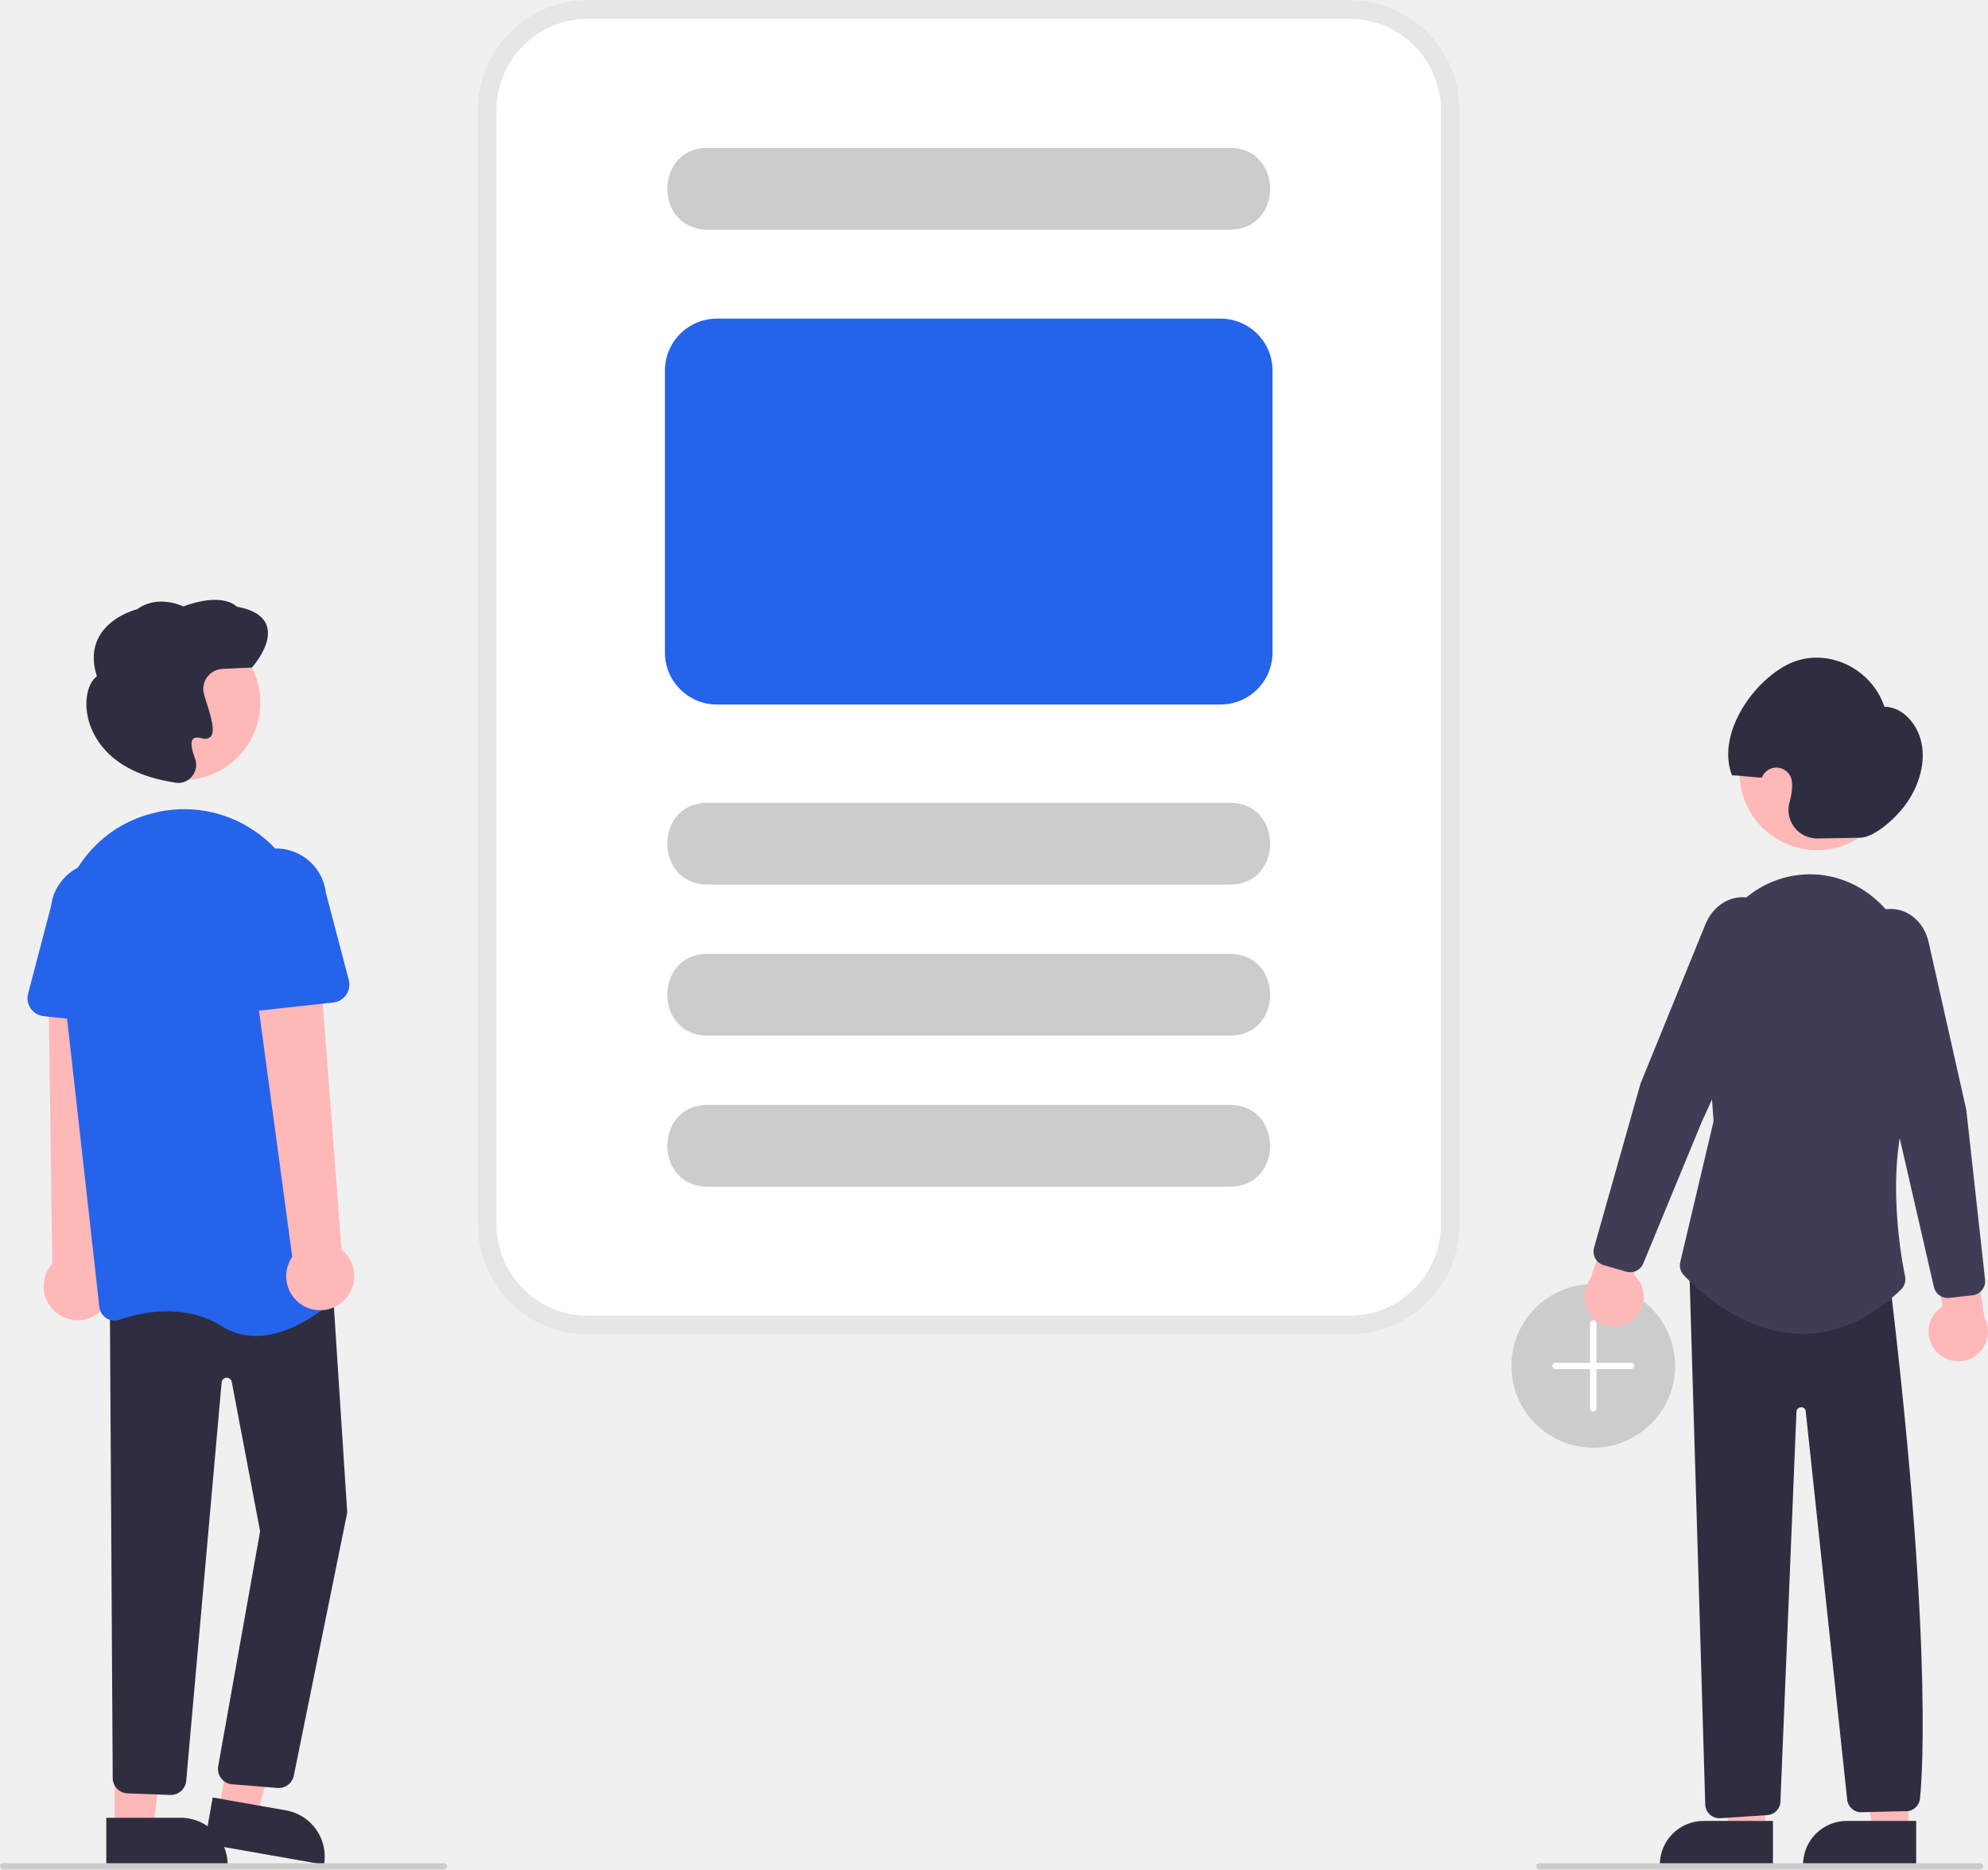
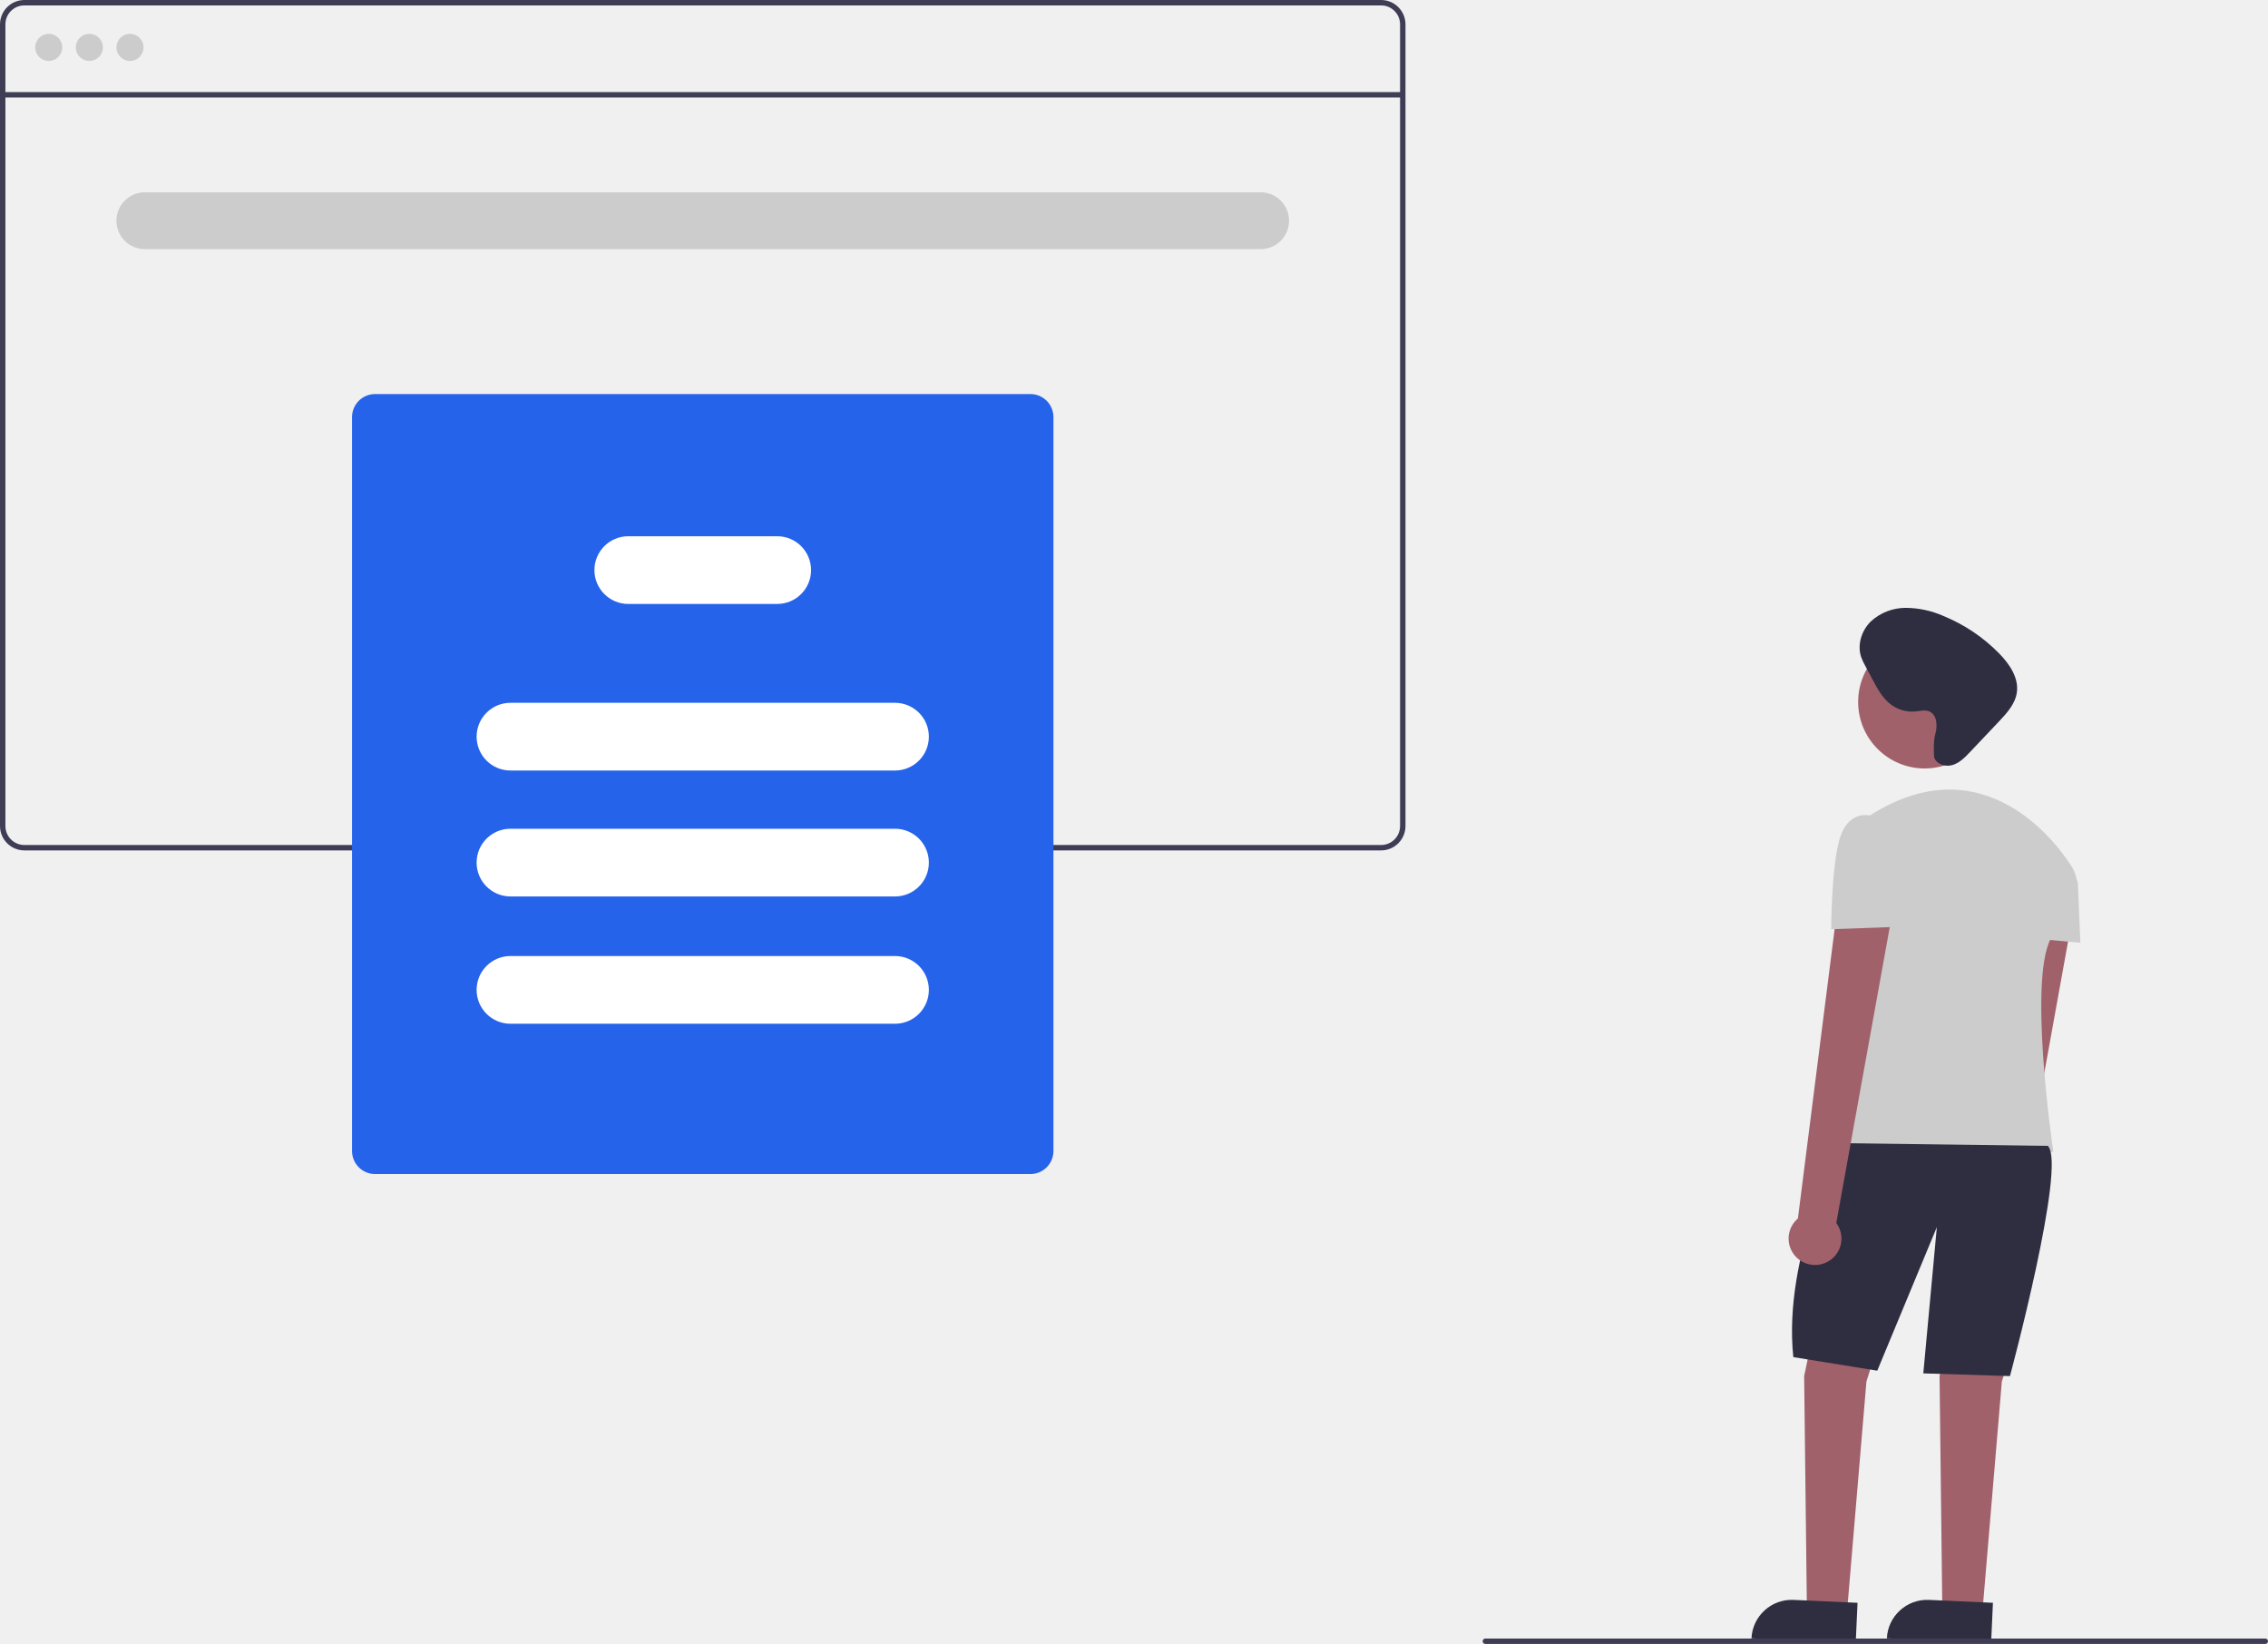
- <svg xmlns="http://www.w3.org/2000/svg" id="b49d7841-9a4a-4d44-a026-f495141b2485" data-name="Layer 1" width="631.483" height="593.941" viewBox="0 0 631.483 593.941">
-   <path d="M790.353,612.97a26,26,0,1,1,26-26A26.029,26.029,0,0,1,790.353,612.97Z" transform="translate(-284.2586 -153.0295)" fill="#ccc" />
-   <path d="M802.353,585.97h-11v-12.5a1,1,0,0,0-2,0v12.5h-11a1,1,0,1,0,0,2h11v12.5a1,1,0,0,0,2,0v-12.5h11a1,1,0,0,0,0-2Z" transform="translate(-284.2586 -153.0295)" fill="#fff" />
-   <polygon points="606.22 581.779 594.788 581.778 589.352 537.682 606.224 537.683 606.22 581.779" fill="#ffb8b8" />
-   <path d="M586.622,578.511h22.048a0,0,0,0,1,0,0V592.393a0,0,0,0,1,0,0H572.74a0,0,0,0,1,0,0v0A13.882,13.882,0,0,1,586.622,578.511Z" fill="#2f2e41" />
-   <polygon points="560.72 581.779 549.288 581.778 543.852 537.682 560.724 537.683 560.72 581.779" fill="#ffb8b8" />
-   <path d="M541.122,578.511h22.048a0,0,0,0,1,0,0V592.393a0,0,0,0,1,0,0H527.24a0,0,0,0,1,0,0v0A13.882,13.882,0,0,1,541.122,578.511Z" fill="#2f2e41" />
-   <path d="M899.285,582.358a9.377,9.377,0,0,1,1.976-14.242l-3.541-21.133,12.318-5.284,4.581,29.915a9.428,9.428,0,0,1-15.334,10.745Z" transform="translate(-284.2586 -153.0295)" fill="#ffb8b8" />
-   <path d="M802.847,572.372a9.377,9.377,0,0,0,.404-14.373l6.984-20.258-11.276-7.246-9.46,28.747a9.428,9.428,0,0,0,13.349,13.13Z" transform="translate(-284.2586 -153.0295)" fill="#ffb8b8" />
-   <circle cx="577.139" cy="245.542" r="24.561" fill="#ffb8b8" />
-   <path d="M802.088,557.216a4.502,4.502,0,0,1-1.245-.176l-7.159-2.055a4.508,4.508,0,0,1-3.088-5.551l14.774-52.162,20.602-50.575c2.049-5.028,6.329-8.325,11.17-8.605a11.446,11.446,0,0,1,10.778,6.277h0a15.621,15.621,0,0,1,.357,13.771l-23.417,51.21-18.616,45.083A4.498,4.498,0,0,1,802.088,557.216Z" transform="translate(-284.2586 -153.0295)" fill="#3f3d56" />
-   <path d="M875.258,419.169l-13.647.243a9.074,9.074,0,0,1-8.896-11.59,21.128,21.128,0,0,0,.656-3.013,15.224,15.224,0,0,0,.09-3.354,4.952,4.952,0,0,0-9.554-1.408v0c-2.295.033-7.183-.715-9.478-.683-4.872-12.49,5.745-28.833,17.174-34.972,11.651-6.258,26.775.109,31.241,13.152,6.198.111,11.235,6.225,12.033,13.106s-2.032,14.067-6.363,19.342S878.497,419.112,875.258,419.169Z" transform="translate(-284.2586 -153.0295)" fill="#2f2e41" />
-   <path d="M830.4,730.691a4.515,4.515,0,0,1-4.461-4.01l-5.063-170.235,63.787,4.541.049.41c14.415,120.663,9.487,162.432,9.436,162.839a4.498,4.498,0,0,1-5.075,4.203l-14.097.338a4.498,4.498,0,0,1-3.989-4.296l-13.171-123.3a1.406,1.406,0,0,0-1.466-1.056,1.463,1.463,0,0,0-1.439,1.177l-5.089,123.704a4.481,4.481,0,0,1-4.041,4.67l-14.932.993A4.456,4.456,0,0,1,830.4,730.691Z" transform="translate(-284.2586 -153.0295)" fill="#2f2e41" />
-   <path d="M856.868,576.787c-.382,0-.762-.006-1.145-.018-18.342-.552-32.692-14.429-36.653-18.669a4.478,4.478,0,0,1-1.081-4.097l10.581-44.764-2.807-38.917a38.369,38.369,0,0,1,10.506-29.633,31.664,31.664,0,0,1,24.386-9.866c17.855.852,31.941,16.812,32.069,36.333.198,30.235-.693,32.312-.985,32.995-8.911,20.797-4.044,49.989-2.34,58.441a4.516,4.516,0,0,1-1.337,4.188C878.262,572.078,867.772,576.787,856.868,576.787Z" transform="translate(-284.2586 -153.0295)" fill="#3f3d56" />
-   <path d="M902.933,565.408a4.497,4.497,0,0,1-4.38-3.494L887.636,514.357l-14.631-54.357a15.621,15.621,0,0,1,2.627-13.522,11.456,11.456,0,0,1,11.666-4.41c4.729,1.076,8.405,5.035,9.595,10.333l11.955,53.229,5.962,53.941a4.509,4.509,0,0,1-3.963,4.965l-7.4.844A4.487,4.487,0,0,1,902.933,565.408Z" transform="translate(-284.2586 -153.0295)" fill="#3f3d56" />
-   <path d="M315.09,570.537a10.743,10.743,0,0,0,1.582-16.396l4.167-93.018-21.216,2.381,1.233,90.985a10.801,10.801,0,0,0,14.234,16.048Z" transform="translate(-284.2586 -153.0295)" fill="#ffb8b8" />
-   <polygon points="69.534 574.966 81.609 577.089 93.543 531.525 77.722 528.392 69.534 574.966" fill="#ffb8b8" />
-   <path d="M350.232,727.314h38.531a0,0,0,0,1,0,0v14.887a0,0,0,0,1,0,0H365.119A14.887,14.887,0,0,1,350.232,727.314v0A0,0,0,0,1,350.232,727.314Z" transform="translate(321.9357 1369.365) rotate(-170.0292)" fill="#2f2e41" />
-   <polygon points="36.392 581.01 48.652 581.01 54.484 533.722 36.39 533.723 36.392 581.01" fill="#ffb8b8" />
-   <path d="M318.024,730.536h38.531a0,0,0,0,1,0,0v14.887a0,0,0,0,1,0,0H332.911a14.887,14.887,0,0,1-14.887-14.887v0a0,0,0,0,1,0,0Z" transform="translate(390.3537 1322.915) rotate(179.9974)" fill="#2f2e41" />
-   <path d="M372.803,721.09a4.748,4.748,0,0,1-.573-.034l-14.43-1.187a4.881,4.881,0,0,1-4.243-5.66l13.325-74.681-9.004-47.474a1.627,1.627,0,0,0-3.219.16L343.405,718.842a4.924,4.924,0,0,1-5.21,4.437l-13.595-.506a4.888,4.888,0,0,1-4.536-4.631l-.914-151.768,70.481-8.81,4.924,76.041-.02.081-16.991,83.675A4.886,4.886,0,0,1,372.803,721.09Z" transform="translate(-284.2586 -153.0295)" fill="#2f2e41" />
-   <circle cx="58.129" cy="223.255" r="24.561" fill="#ffb8b8" />
-   <path d="M365.53,577.467a20.11,20.11,0,0,1-10.857-3.106c-11.897-7.436-25.411-4.481-32.407-2.057a4.88,4.88,0,0,1-4.221-.481,4.811,4.811,0,0,1-2.224-3.552L303.099,454.646c-2.132-19.038,9.336-36.937,27.268-42.56h0q1.011-.317,2.055-.601a39.569,39.569,0,0,1,32.972,5.723,40.204,40.204,0,0,1,17.167,29.353L393.271,560.948a4.807,4.807,0,0,1-1.527,4.007C387.99,568.428,377.092,577.466,365.53,577.467Z" transform="translate(-284.2586 -153.0295)" fill="#2563eb" />
-   <path d="M326.789,479.012l-28.703-3.156a5.717,5.717,0,0,1-4.905-7.134l7.306-27.846a15.879,15.879,0,0,1,31.556,3.563l1.085,28.675a5.717,5.717,0,0,1-6.338,5.898Z" transform="translate(-284.2586 -153.0295)" fill="#2563eb" />
-   <path d="M393.156,566.554a10.743,10.743,0,0,0-.406-16.468l-7.073-92.842-20.789,4.68,12.203,90.414a10.801,10.801,0,0,0,16.064,14.216Z" transform="translate(-284.2586 -153.0295)" fill="#ffb8b8" />
-   <path d="M356.919,473.176a5.711,5.711,0,0,1-1.818-4.4l1.085-28.675a15.879,15.879,0,0,1,31.556-3.563l7.306,27.846a5.717,5.717,0,0,1-4.905,7.134l-28.703,3.156A5.711,5.711,0,0,1,356.919,473.176Z" transform="translate(-284.2586 -153.0295)" fill="#2563eb" />
-   <path d="M340.927,401.771a5.683,5.683,0,0,1-1.297-.151l-.125-.03c-21.594-3.304-26.367-15.812-27.414-21.035-1.084-5.408.15-10.628,2.94-12.656-1.521-4.803-1.277-9.061.727-12.662,3.495-6.28,11.081-8.404,12.098-8.664,6.058-4.469,13.306-1.486,14.625-.881,11.719-4.335,16.198-.727,17.008.079,5.238.941,8.431,2.964,9.491,6.016,1.991,5.731-4.305,12.86-4.574,13.161l-.14.156-9.38.447a6.358,6.358,0,0,0-5.981,7.317h0a29.604,29.604,0,0,0,.96,3.355c1.602,5.006,2.802,9.283,1.254,10.909a2.51,2.51,0,0,1-2.625.455c-1.467-.392-2.462-.31-2.958.245-.77.859-.535,3.035.662,6.125a5.739,5.739,0,0,1-1.046,5.847A5.568,5.568,0,0,1,340.927,401.771Z" transform="translate(-284.2586 -153.0295)" fill="#2f2e41" />
-   <path d="M425.259,746.97h-140a1,1,0,0,1,0-2h140a1,1,0,1,1,0,2Z" transform="translate(-284.2586 -153.0295)" fill="#ccc" />
-   <path d="M913.259,746.97h-140a1,1,0,0,1,0-2h140a1,1,0,1,1,0,2Z" transform="translate(-284.2586 -153.0295)" fill="#ccc" />
-   <path d="M712.971,577.03h-242a35.04,35.04,0,0,1-35-35v-354a35.04,35.04,0,0,1,35-35h242a35.04,35.04,0,0,1,35,35v354A35.04,35.04,0,0,1,712.971,577.03Z" transform="translate(-284.2586 -153.0295)" fill="#fff" />
-   <path d="M674.972,434.059h-166c-16.957-.082-17.028-25.912.001-26l165.999-0C691.917,408.138,692.009,433.97,674.972,434.059Z" transform="translate(-284.2586 -153.0295)" fill="#ccc" />
-   <path d="M674.972,226h-166c-16.957-.082-17.028-25.912.001-26L674.972,200C691.917,200.079,692.009,225.911,674.972,226Z" transform="translate(-284.2586 -153.0295)" fill="#ccc" />
-   <path d="M674.972,482.059h-166c-16.957-.082-17.028-25.912.001-26l165.999-0C691.917,456.138,692.009,481.97,674.972,482.059Z" transform="translate(-284.2586 -153.0295)" fill="#ccc" />
-   <path d="M674.972,530.059h-166c-16.957-.082-17.028-25.912.001-26l165.999-0C691.917,504.138,692.009,529.97,674.972,530.059Z" transform="translate(-284.2586 -153.0295)" fill="#ccc" />
-   <path d="M671.971,376.859h-160a16.519,16.519,0,0,1-16.5-16.5V270.759a16.519,16.519,0,0,1,16.5-16.5h160a16.519,16.519,0,0,1,16.5,16.5v89.6A16.519,16.519,0,0,1,671.971,376.859Z" transform="translate(-284.2586 -153.0295)" fill="#2563eb" />
-   <path d="M712.971,577.03h-242a35.04,35.04,0,0,1-35-35v-354a35.04,35.04,0,0,1,35-35h242a35.04,35.04,0,0,1,35,35v354A35.04,35.04,0,0,1,712.971,577.03Zm-242-418a29.033,29.033,0,0,0-29,29v354a29.033,29.033,0,0,0,29,29h242a29.033,29.033,0,0,0,29-29v-354a29.033,29.033,0,0,0-29-29Z" transform="translate(-284.2586 -153.0295)" fill="#e6e6e6" />
+ <svg xmlns="http://www.w3.org/2000/svg" id="e3f9207d-45bb-4c5f-8073-de7ce7a37f24" data-name="Layer 1" width="837.5" height="606.999" viewBox="0 0 837.5 606.999">
+   <path d="M691.25,146.5h-501a9.014,9.014,0,0,0-9,9v296a9.014,9.014,0,0,0,9,9h501a9.014,9.014,0,0,0,9-9v-296A9.014,9.014,0,0,0,691.25,146.5Zm7,305a7.008,7.008,0,0,1-7,7h-501a7.008,7.008,0,0,1-7-7v-296a7.008,7.008,0,0,1,7-7h501a7.008,7.008,0,0,1,7,7Z" transform="translate(-181.2502 -146.5004)" fill="#3f3d56" />
+   <rect x="1" y="34" width="517" height="2" fill="#3f3d56" />
+   <circle cx="18" cy="17.5" r="5" fill="#ccc" />
+   <circle cx="33" cy="17.5" r="5" fill="#ccc" />
+   <circle cx="48" cy="17.5" r="5" fill="#ccc" />
+   <path d="M561.75,580h-242a8.51,8.51,0,0,1-8.5-8.5v-271a8.51,8.51,0,0,1,8.5-8.5h242a8.509,8.509,0,0,1,8.5,8.5v271A8.51,8.51,0,0,1,561.75,580Z" transform="translate(-181.2502 -146.5004)" fill="#2563eb" />
+   <path d="M511.75,431h-142a12.5,12.5,0,0,1,0-25h142a12.5,12.5,0,0,1,0,25Z" transform="translate(-181.2502 -146.5004)" fill="#fff" />
+   <path d="M511.75,477.5h-142a12.5,12.5,0,0,1,0-25h142a12.5,12.5,0,0,1,0,25Z" transform="translate(-181.2502 -146.5004)" fill="#fff" />
+   <path d="M511.75,524.5h-142a12.5,12.5,0,1,1,0-25h142a12.5,12.5,0,0,1,0,25Z" transform="translate(-181.2502 -146.5004)" fill="#fff" />
+   <path d="M468.25,369.5h-55a12.5,12.5,0,0,1,0-25h55a12.5,12.5,0,0,1,0,25Z" transform="translate(-181.2502 -146.5004)" fill="#fff" />
+   <rect x="43" y="71" width="433" height="21" rx="10.5" fill="#ccc" />
+   <path d="M920.867,622.523a9.691,9.691,0,0,0,3.465-14.45l22.582-124.975-21.073-.278-15.682,123.584a9.743,9.743,0,0,0,10.707,16.119Z" transform="translate(-181.2502 -146.5004)" fill="#a0616a" />
+   <polygon points="674.215 470.097 666.215 508.097 667.215 593.097 682.215 593.097 689.215 510.097 700.215 475.097 674.215 470.097" fill="#a0616a" />
+   <polygon points="724.215 470.097 716.215 508.097 717.215 593.097 732.215 593.097 739.215 510.097 750.215 475.097 724.215 470.097" fill="#a0616a" />
+   <path d="M843.216,737.425h23.644a0,0,0,0,1,0,0v14.887a0,0,0,0,1,0,0H828.33a0,0,0,0,1,0,0v0A14.887,14.887,0,0,1,843.216,737.425Z" transform="translate(-146.6022 -184.1685) rotate(2.59897)" fill="#2f2e41" />
+   <path d="M893.216,737.425h23.644a0,0,0,0,1,0,0v14.887a0,0,0,0,1,0,0H878.33a0,0,0,0,1,0,0v0A14.887,14.887,0,0,1,893.216,737.425Z" transform="translate(-146.5508 -186.4357) rotate(2.59897)" fill="#2f2e41" />
+   <circle cx="710.715" cy="259.18" r="24.561" fill="#a0616a" />
+   <path d="M946.243,466.43c-8.127-12.752-35.166-44.527-75.278-18.332,0,0,9.5,79.5-13.5,122.5,0,0,53,16,82,1,0,0-10-67,0-80a53.904,53.904,0,0,0,8.013-13.726A12.891,12.891,0,0,0,946.243,466.43Z" transform="translate(-181.2502 -146.5004)" fill="#ccc" />
+   <path d="M936.465,465.598l9.814,4.089a3.718,3.718,0,0,1,2.285,3.278l.901,21.633-22-2Z" transform="translate(-181.2502 -146.5004)" fill="#ccc" />
+   <path d="M861.465,568.598s-22,41-18,79l31,5,22-53-5,54,32,1s21-78,14-85Z" transform="translate(-181.2502 -146.5004)" fill="#2f2e41" />
+   <path d="M855.867,612.523a9.691,9.691,0,0,0,3.465-14.45l22.582-124.975-21.073-.278-15.682,123.584a9.743,9.743,0,0,0,10.707,16.119Z" transform="translate(-181.2502 -146.5004)" fill="#a0616a" />
+   <path d="M880.465,448.598l-9-1s-8-2-11,9-3,33-3,33l28-1Z" transform="translate(-181.2502 -146.5004)" fill="#ccc" />
+   <path d="M895.899,417.505c.882-3.062.627-7.205-2.341-8.363-1.547-.603-3.272-.127-4.924.042a13.141,13.141,0,0,1-9.081-2.499c-3.071-2.283-4.967-5.772-6.768-9.147l-2.724-5.106a22.18,22.18,0,0,1-1.546-3.327c-1.516-4.507.13-9.726,3.499-13.082a18.976,18.976,0,0,1,12.963-5.082,34.984,34.984,0,0,1,13.851,2.967,61.261,61.261,0,0,1,20.653,13.875c3.832,3.92,7.32,9.027,6.52,14.45-.623,4.221-3.7,7.602-6.635,10.7l-10.645,11.237c-1.885,1.99-3.9,4.061-6.532,4.826s-6.023-.359-6.741-3.004C895.45,425.991,895.017,420.567,895.899,417.505Z" transform="translate(-181.2502 -146.5004)" fill="#2f2e41" />
+   <path d="M1018.75,752.5a1.003,1.003,0,0,1-1,1h-288a1,1,0,0,1,0-2h288A1.003,1.003,0,0,1,1018.75,752.5Z" transform="translate(-181.2502 -146.5004)" fill="#3f3d56" />
</svg>
